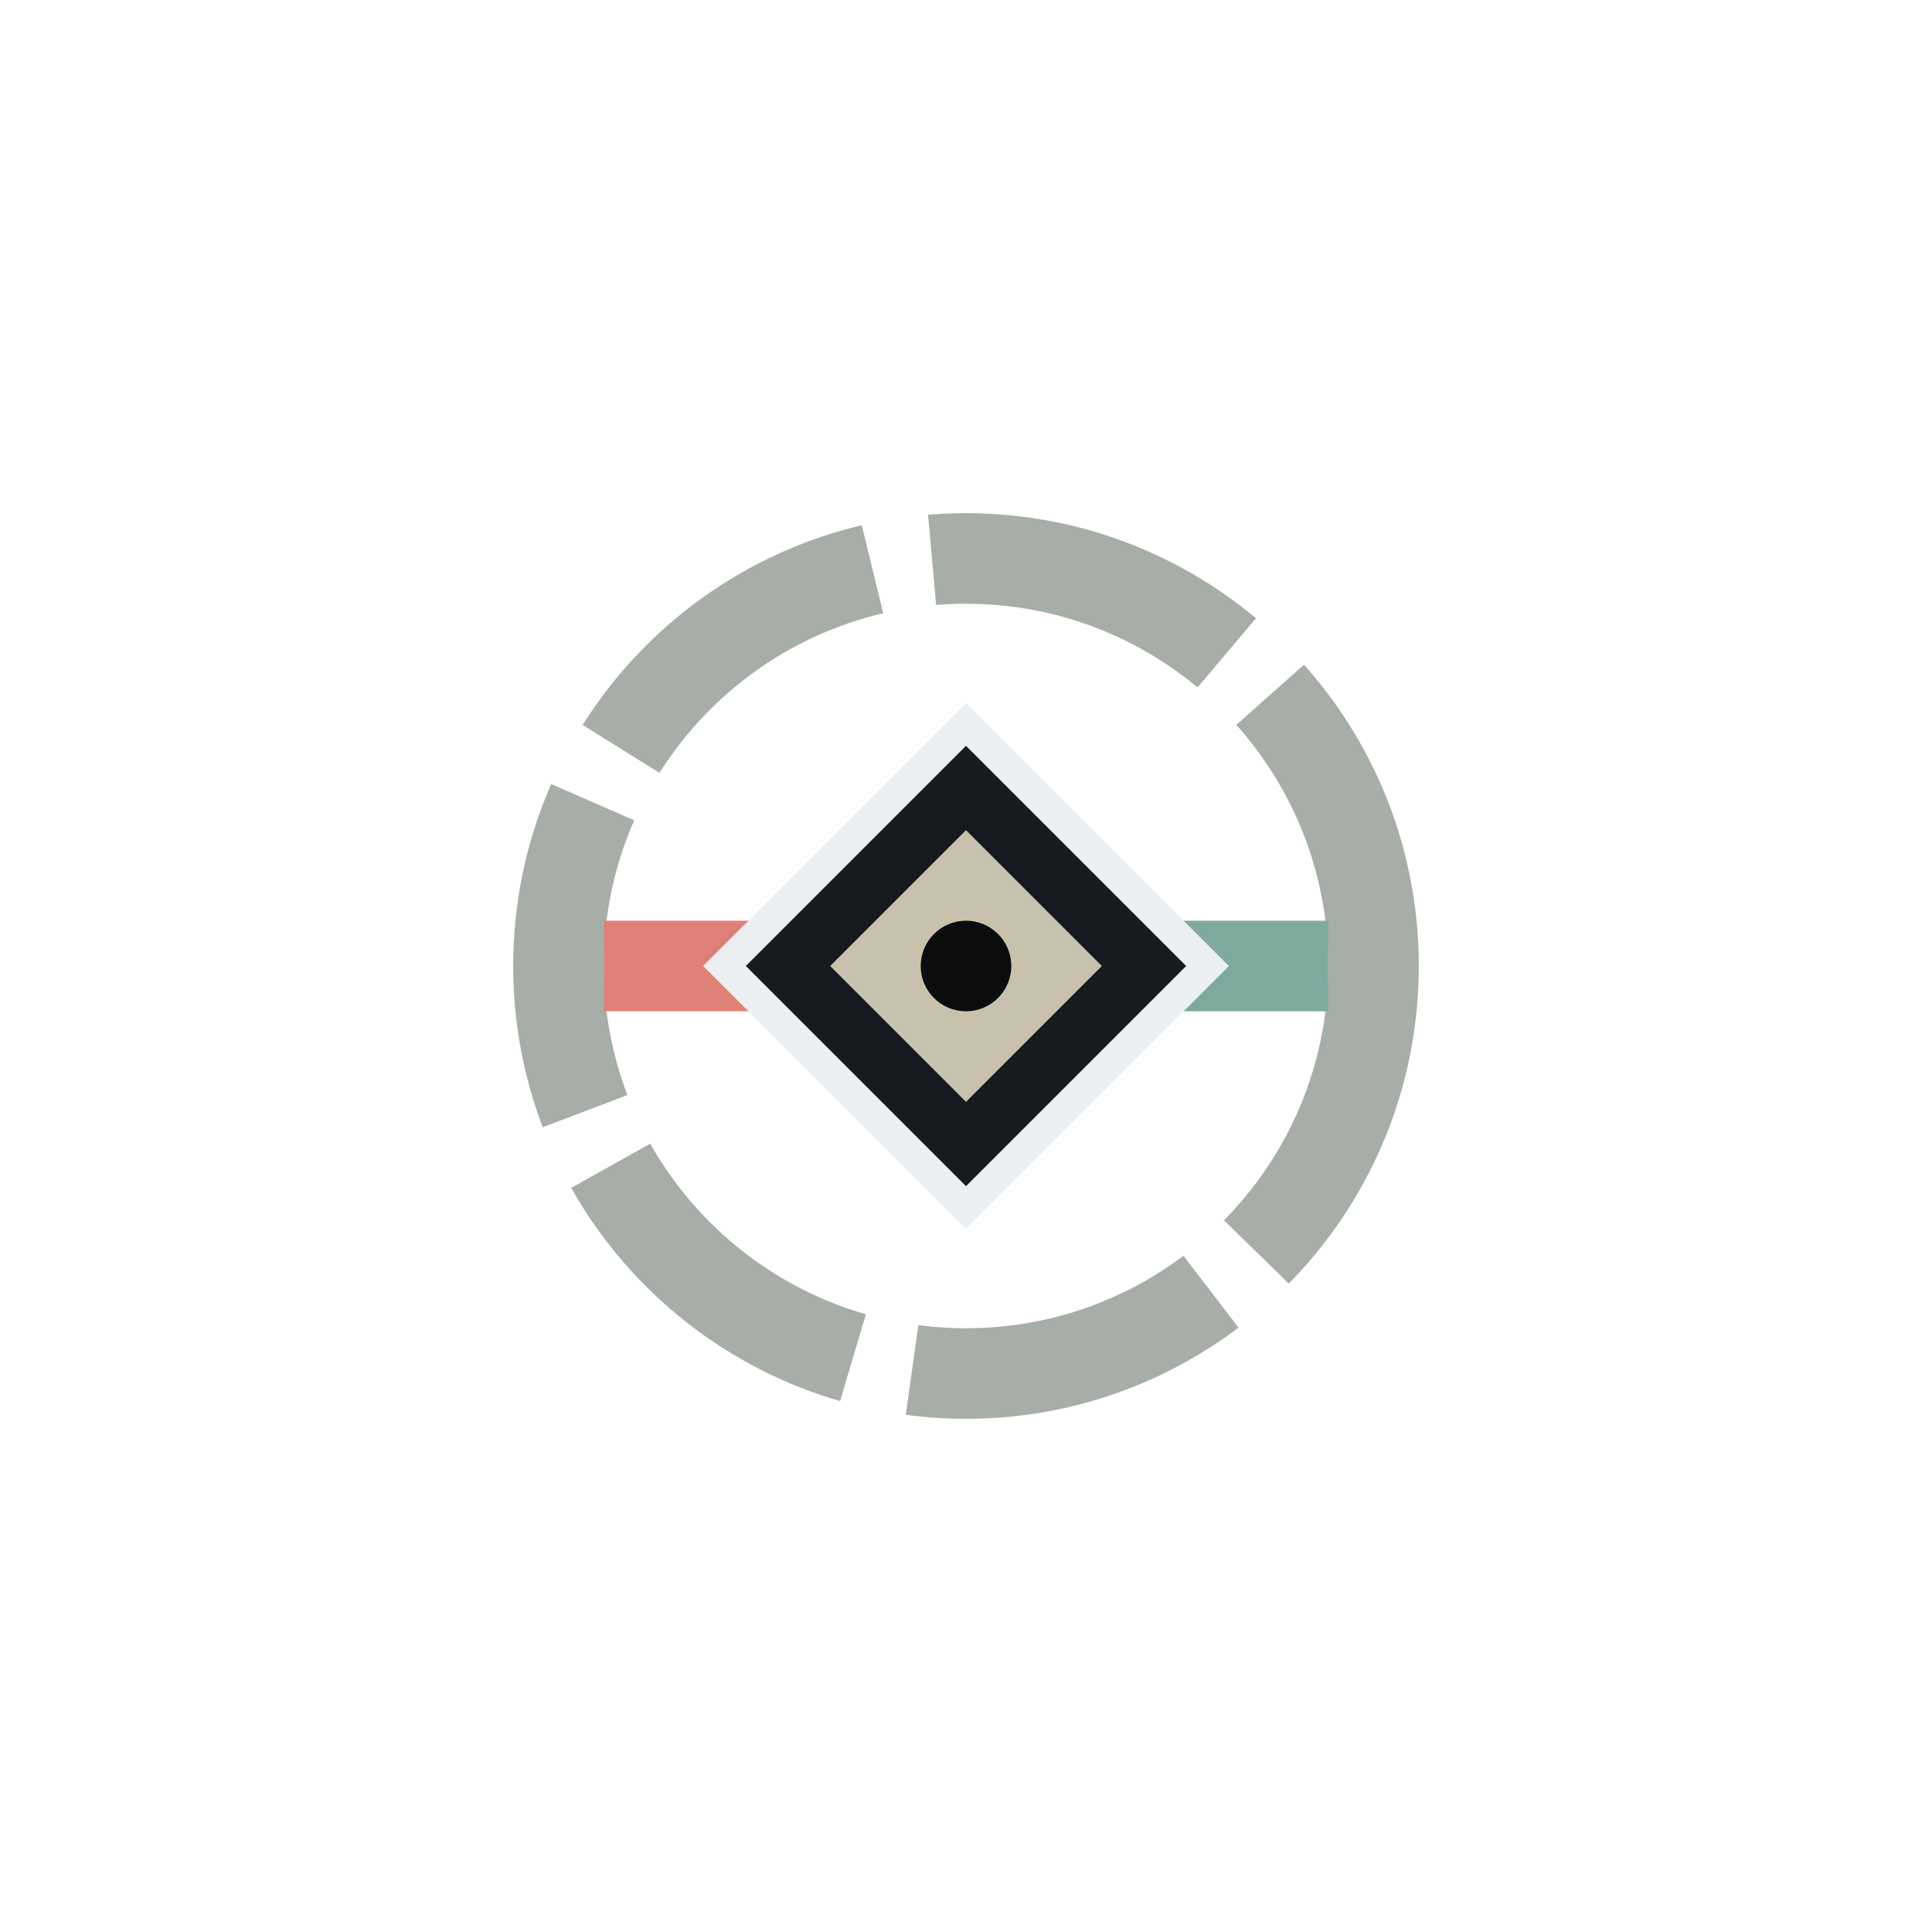
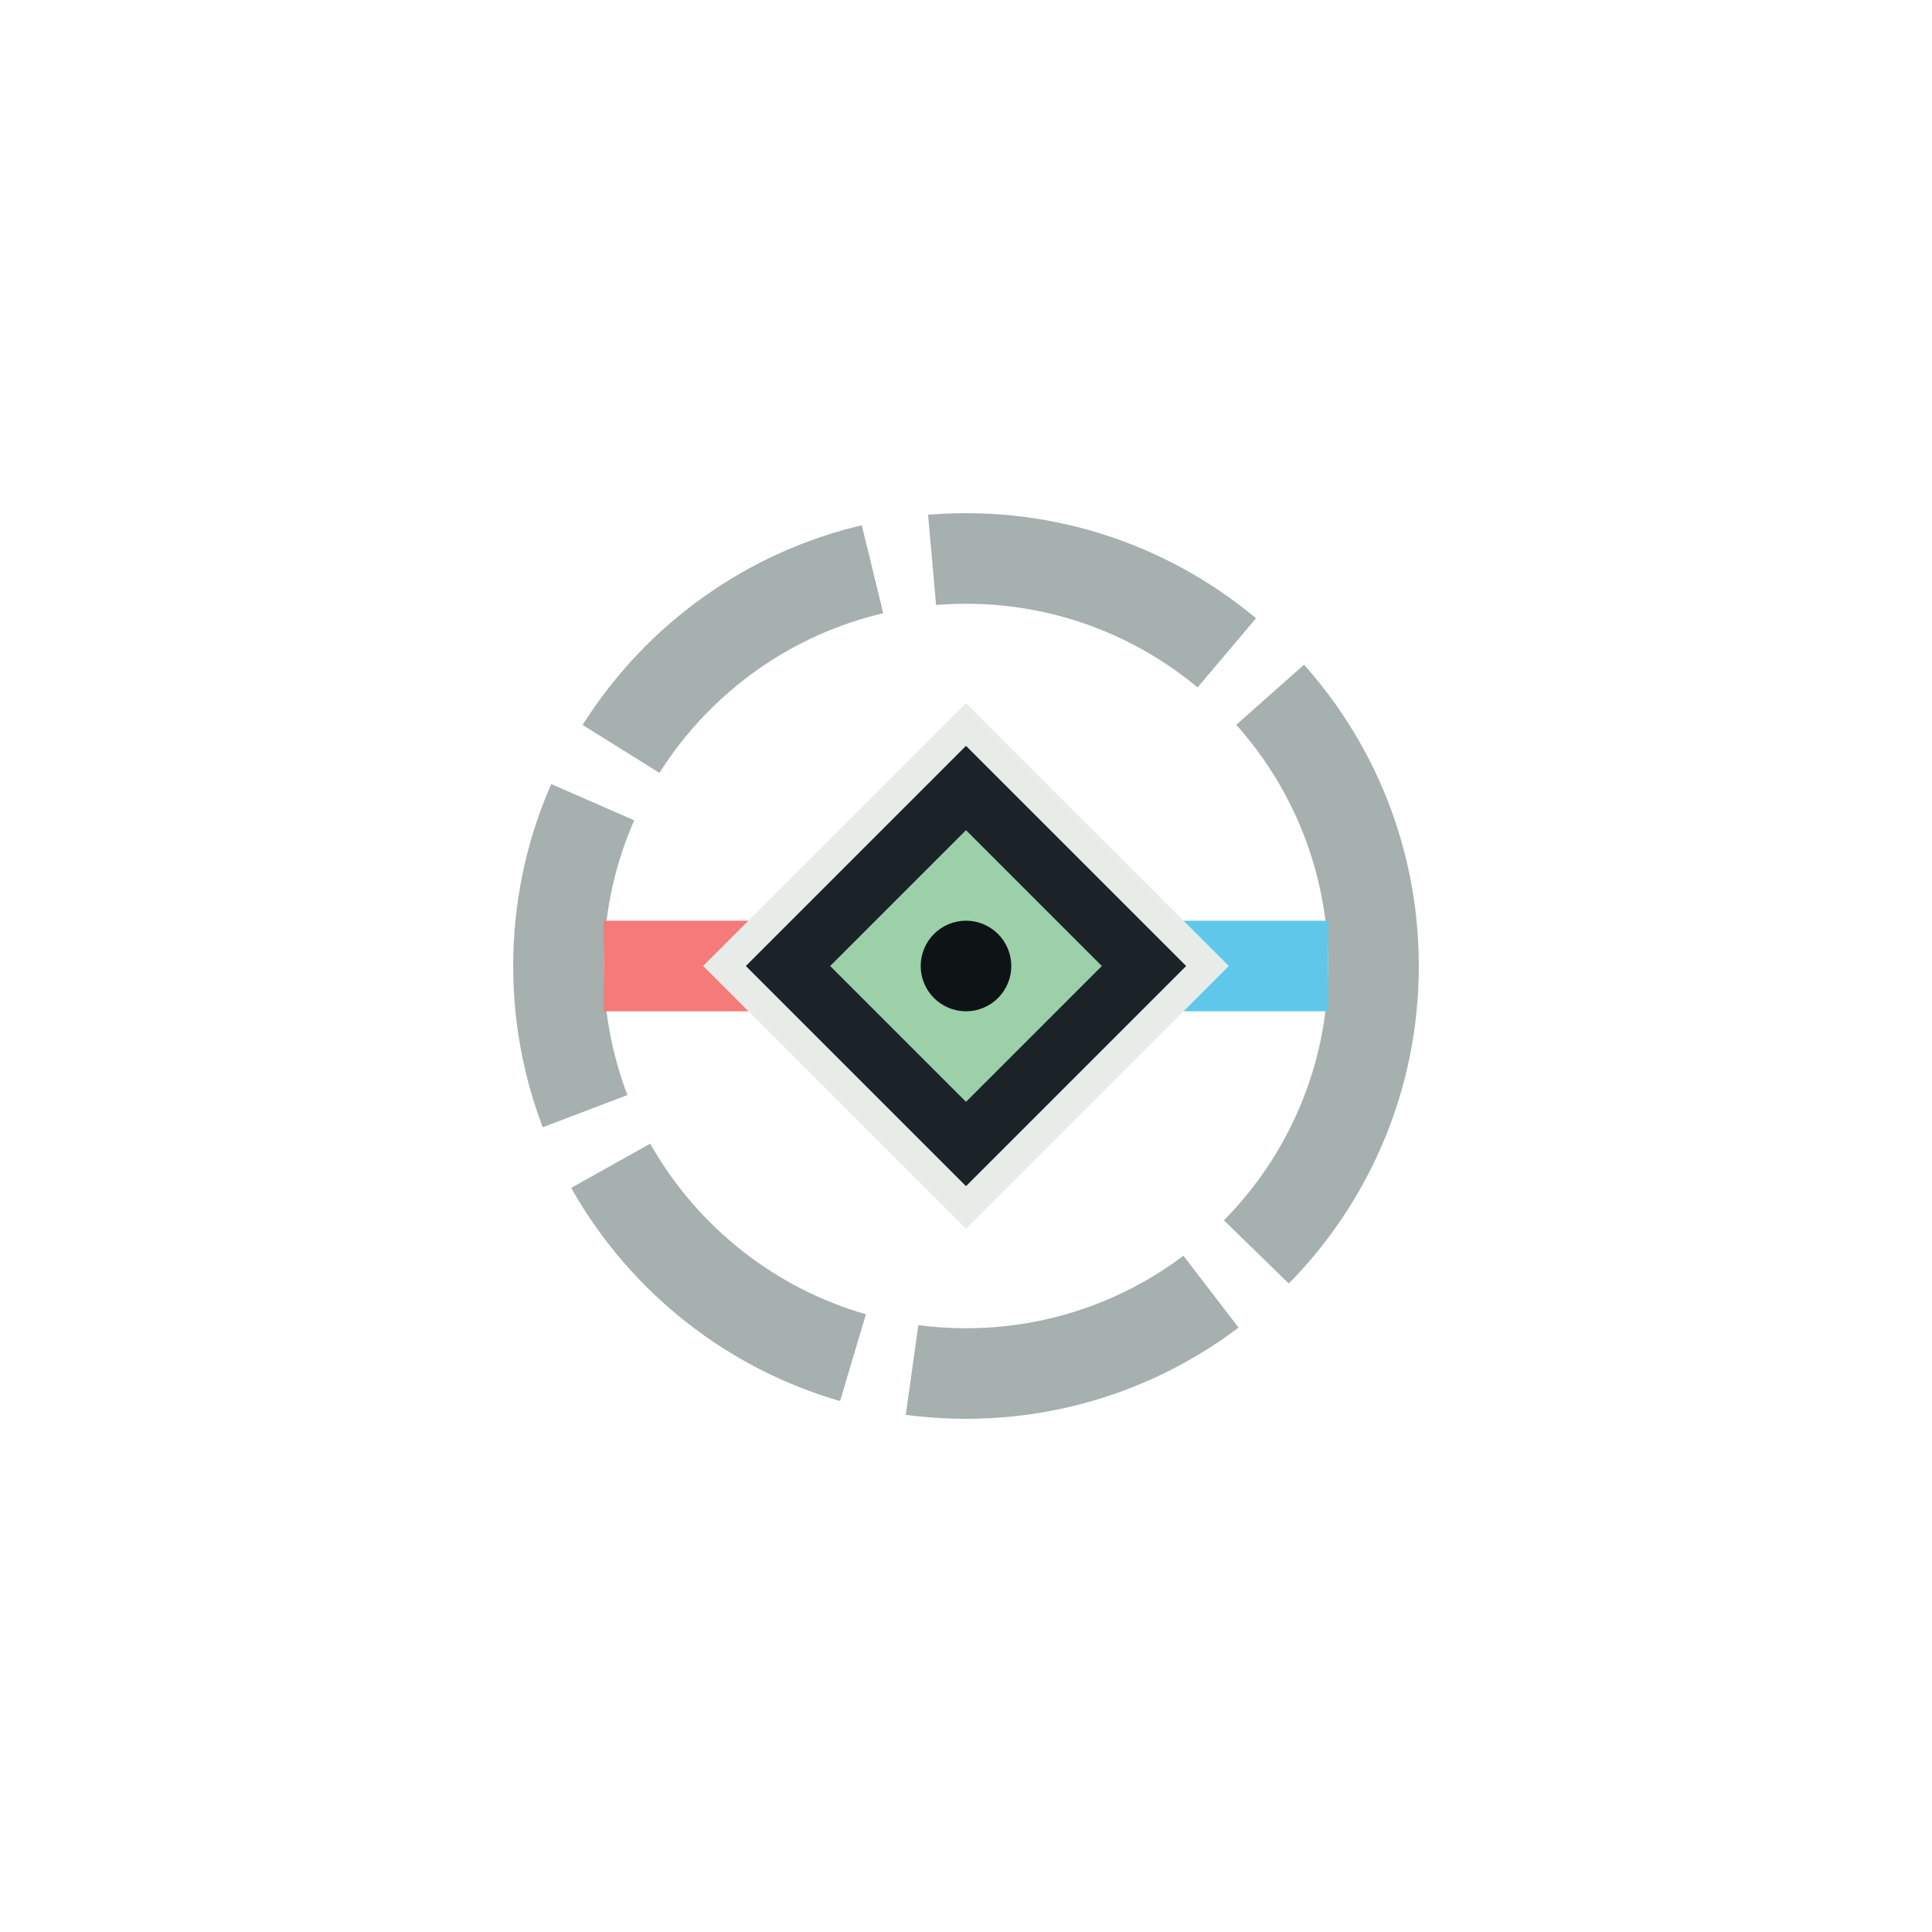
<svg xmlns="http://www.w3.org/2000/svg" viewBox="0 0 1024 1024">
  <g transform="translate(256 256) scale(8)">
-     <circle cx="32" cy="32" r="27" fill="none" stroke="#a7aea8" stroke-width="6" stroke-dasharray="21 4" />
-     <path fill="#df8078" d="M8 29h17l7 3-7 3H8Z" />
-     <path fill="#7eaa9e" d="M56 29H39l-7 3 7 3h17Z" />
-     <path fill="#171a1e" stroke="#eceff1" stroke-width="2" d="m32 16 16 16-16 16-16-16Z" />
-     <path fill="#c8c1ae" d="m32 23 9 9-9 9-9-9Z" />
-     <circle cx="32" cy="32" r="3" fill="#0b0c0e" />
+     <circle cx="32" cy="32" r="27" fill="none" stroke="#a6b0ae" stroke-width="6" stroke-dasharray="21 4" />
+     <path fill="#f57a7a" d="M8 29h17l7 3-7 3H8Z" />
+     <path fill="#5fc8ea" d="M56 29H39l-7 3 7 3h17Z" />
+     <path fill="#1b2328" stroke="#e7ece9" stroke-width="2" d="m32 16 16 16-16 16-16-16Z" />
+     <path fill="#9bd0a9" d="m32 23 9 9-9 9-9-9Z" />
+     <circle cx="32" cy="32" r="3" fill="#0e1316" />
  </g>
</svg>
